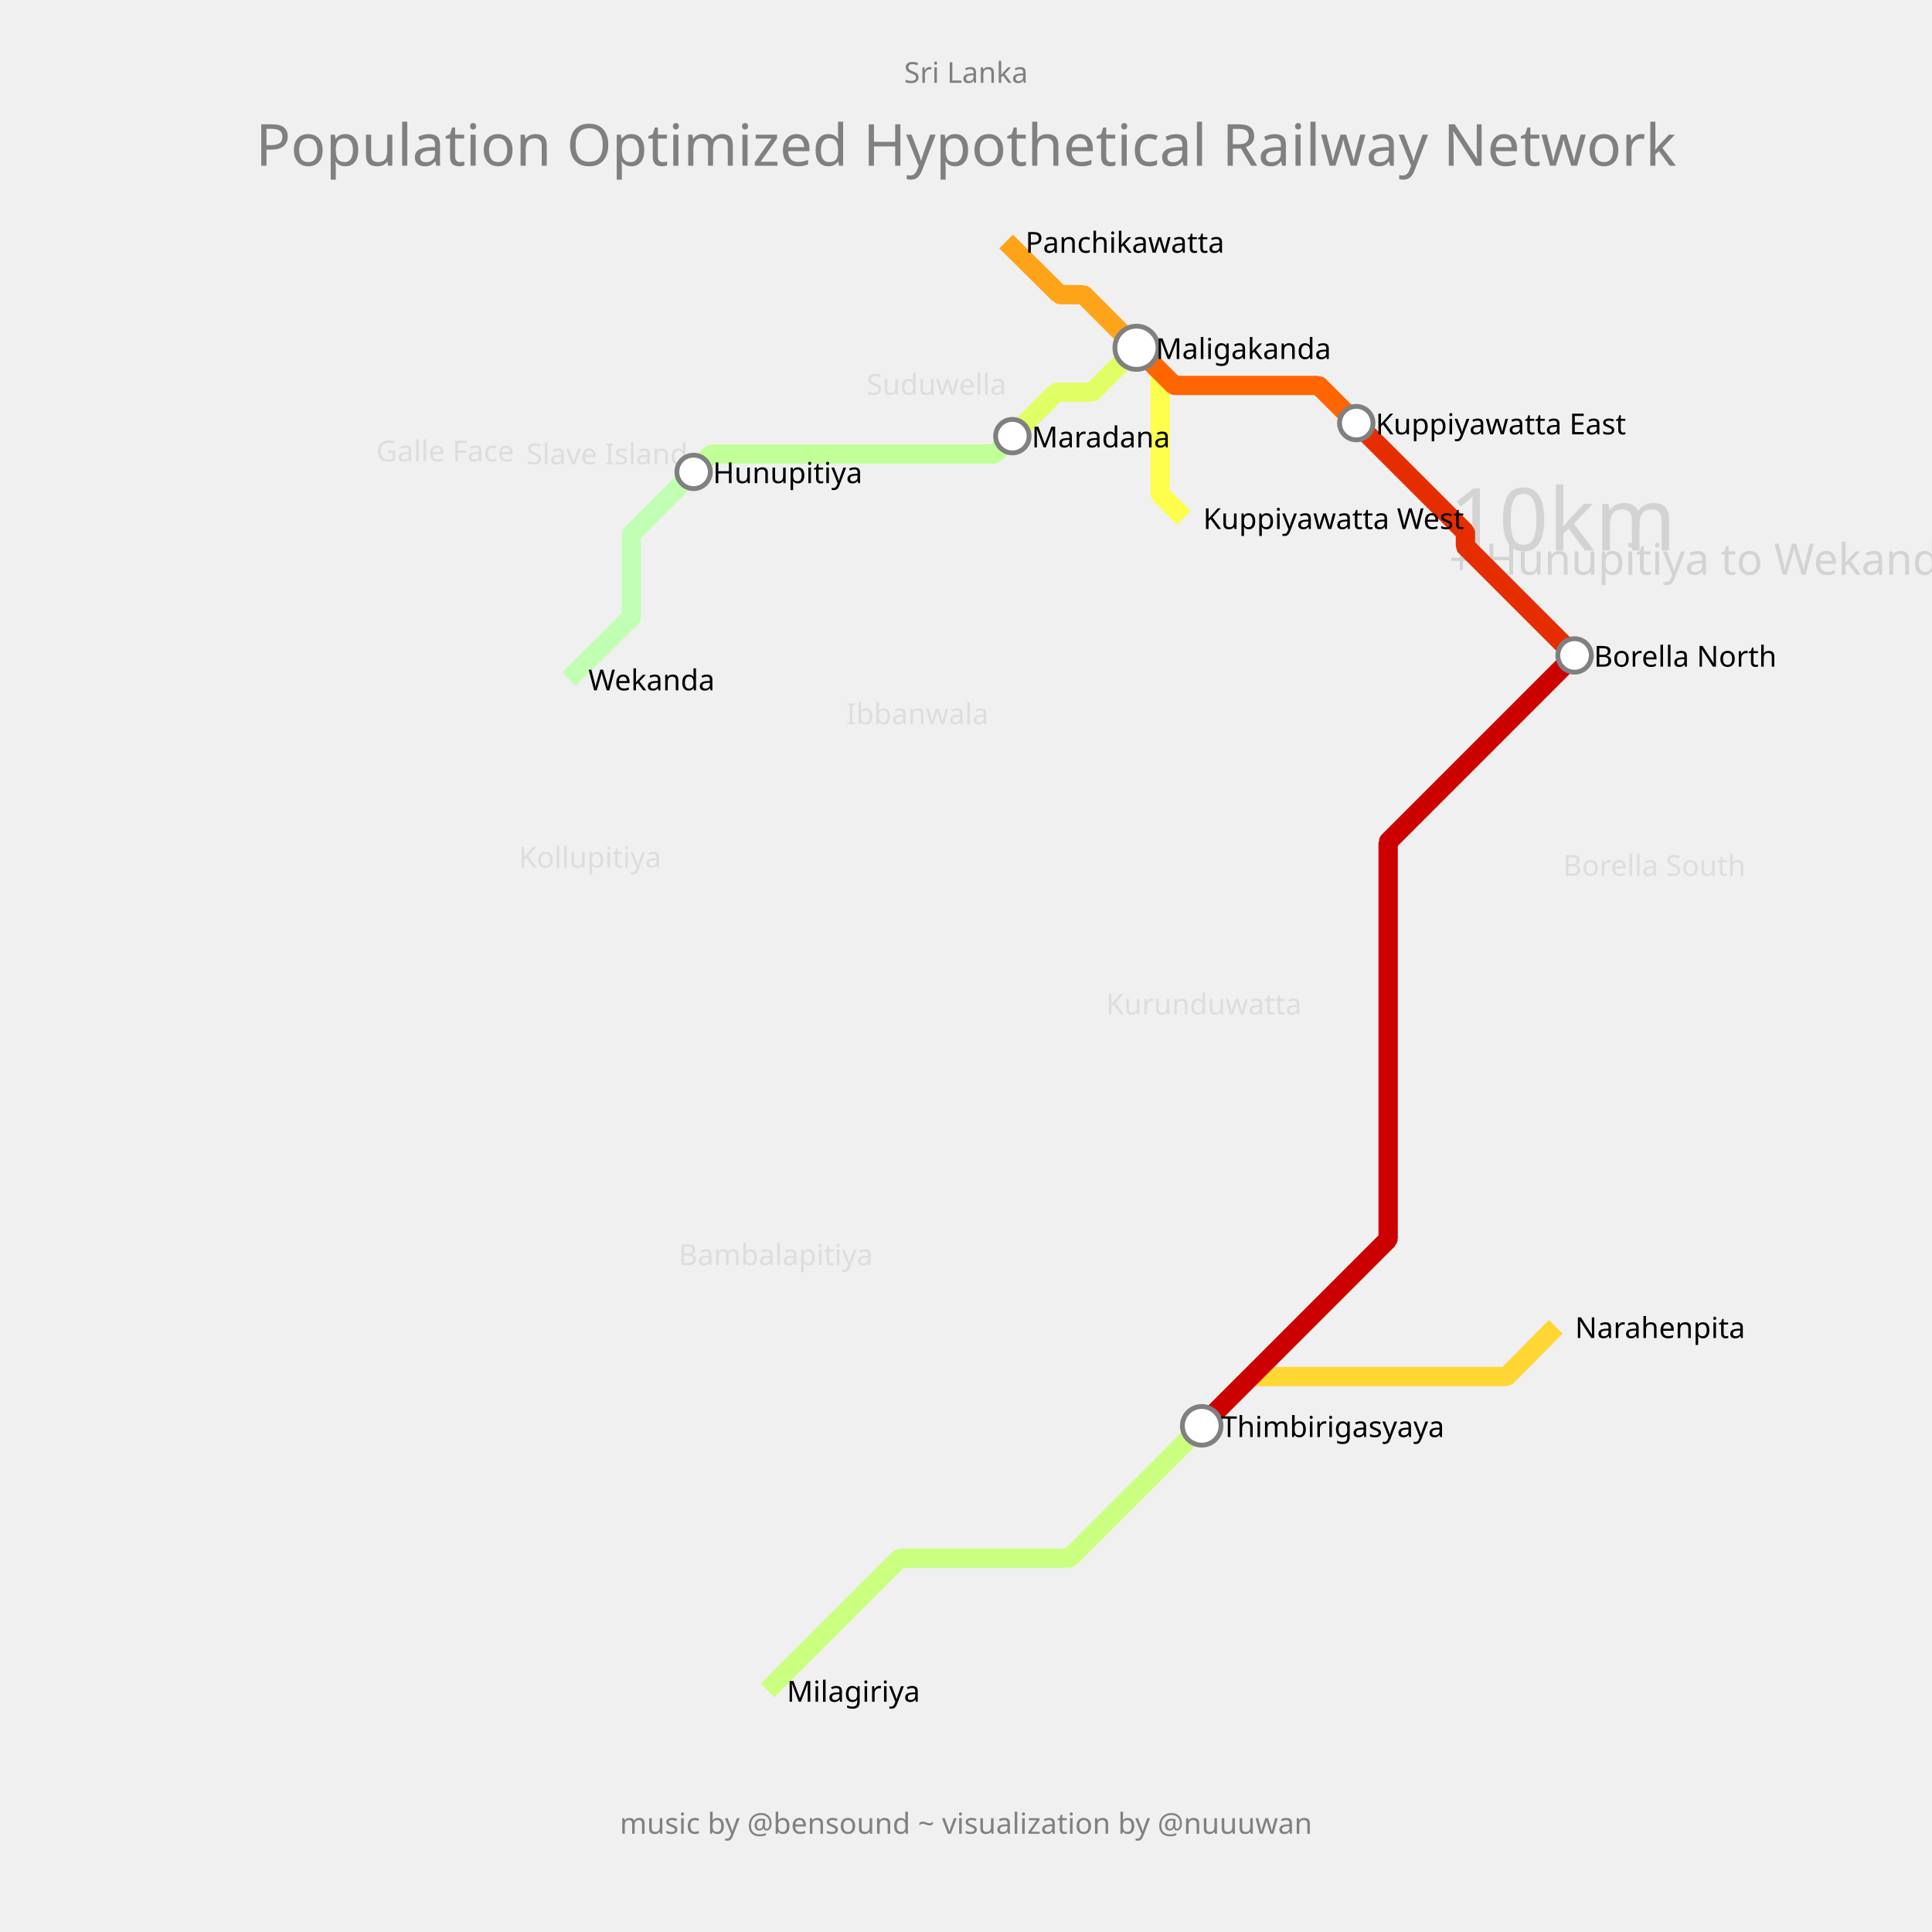
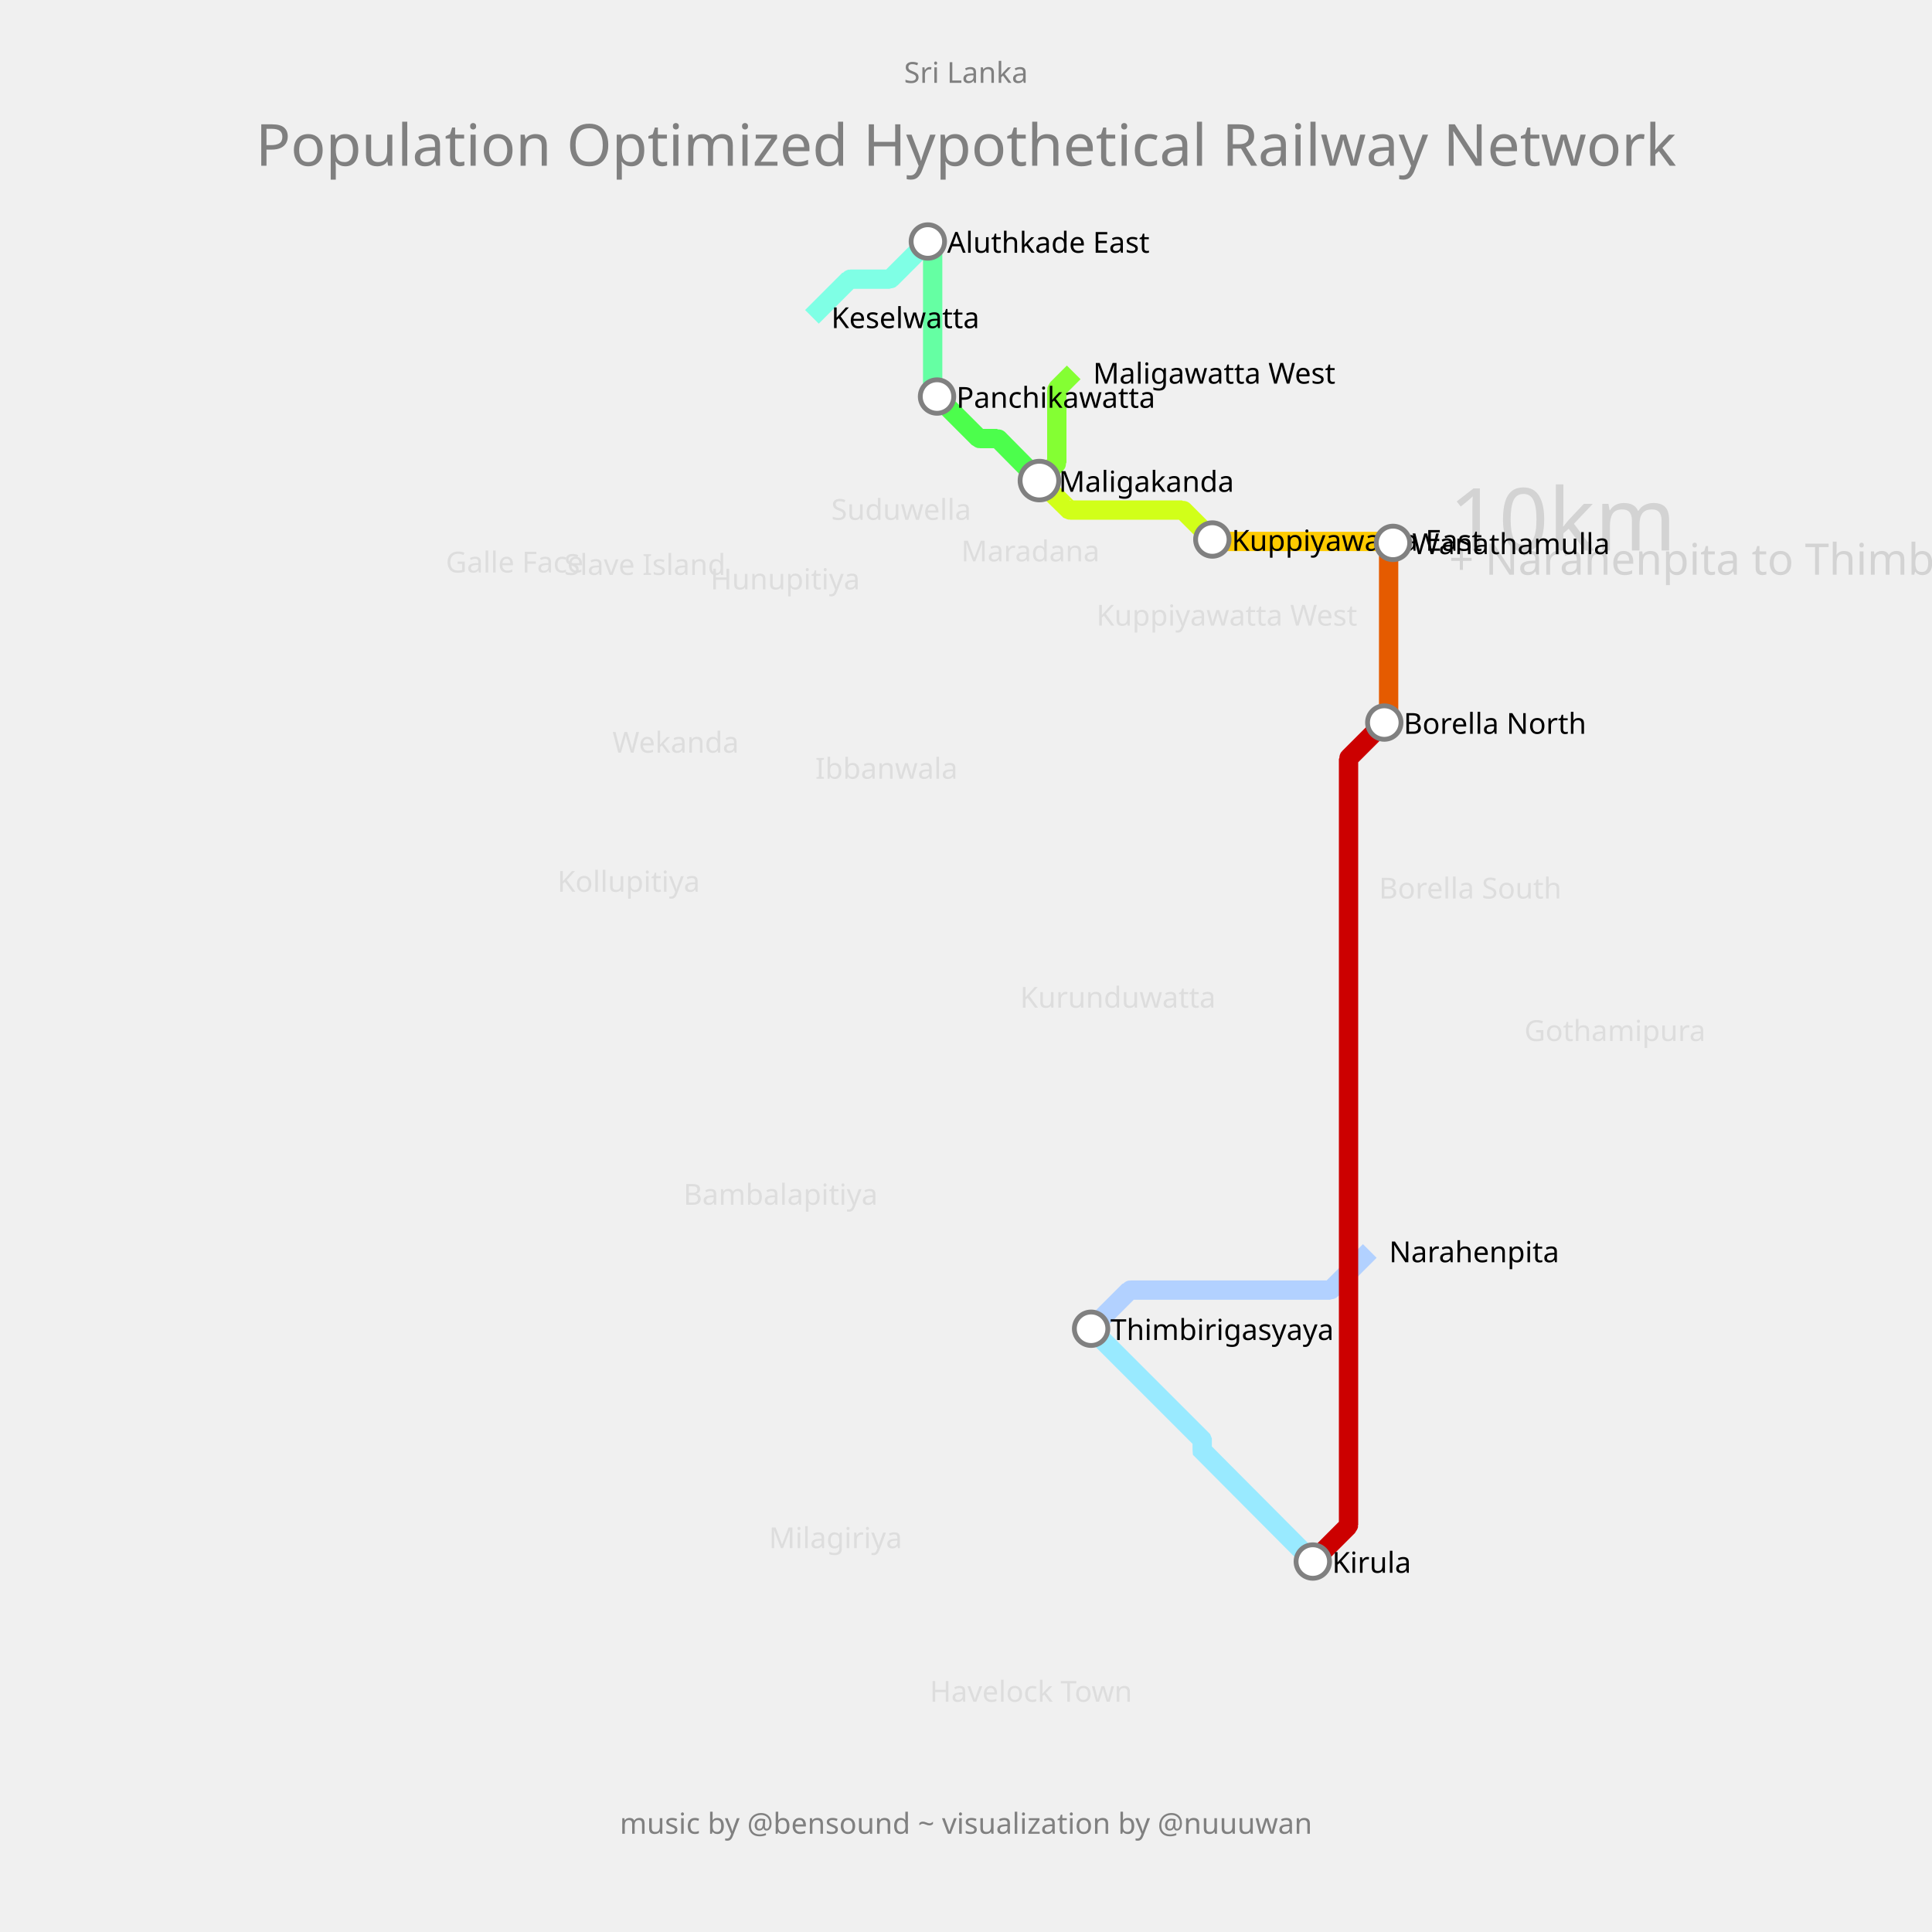
<svg xmlns="http://www.w3.org/2000/svg" width="4000" height="4000" padding="500">
  <text x="2000.0" y="125.0" fill="gray" stroke="none" font-size="60" font-family="p22" text-anchor="middle" dominant-baseline="hanging">Sri Lanka</text>
  <text x="2000.0" y="250.0" fill="gray" stroke="none" font-size="120" font-family="p22" text-anchor="middle" dominant-baseline="hanging">Population Optimized Hypothetical Railway Network</text>
  <text x="2000.0" y="3750.0" fill="gray" stroke="none" font-size="60" font-family="p22" text-anchor="middle" dominant-baseline="hanging">music by @bensound ~ visualization by @nuuuwan</text>
  <text x="3000.0" y="1000.0" fill="lightgrey" stroke="none" font-size="180" font-family="p22" text-anchor="start" dominant-baseline="hanging">10km</text>
-   <text x="3000.0" y="1120.0" fill="lightgrey" stroke="none" font-size="90.0" font-family="p22" text-anchor="start" dominant-baseline="hanging">+ Hunupitiya to Wekanda</text>
-   <path fill="none" stroke="#c1ffb2" stroke-width="40" stroke-opacity="1" d="M 1436.0,977.0 L 1308.061,1104.939 C 1308.057,1104.943 1307.0,1107.495 1307.0,1107.5 L 1307.0,1276.5 C 1307.0,1276.505 1305.939,1279.053 1305.935,1279.057 L 1178.0,1406.0" />
-   <path fill="none" stroke="#c1ff99" stroke-width="40" stroke-opacity="1" d="M 1436.0,977.0 L 1471.939,941.061 C 1471.943,941.057 1474.495,940.0 1474.5,940.0 L 2057.5,940.0 C 2057.505,940.0 2060.057,938.943 2060.061,938.939 L 2096.0,903.0" />
-   <path fill="none" stroke="#cbff7f" stroke-width="40" stroke-opacity="1" d="M 1589.0,3500.0 L 1861.939,3227.061 C 1861.943,3227.057 1864.495,3226.0 1864.5,3226.0 L 2212.5,3226.0 C 2212.505,3226.0 2215.057,3224.943 2215.061,3224.939 L 2488.0,2952.0" />
-   <path fill="none" stroke="#e0ff65" stroke-width="40" stroke-opacity="1" d="M 2353.0,720.0 L 2262.061,810.939 C 2262.057,810.943 2259.505,812.0 2259.5,812.0 L 2188.5,812.0 C 2188.495,812.0 2185.943,813.057 2185.939,813.061 L 2096.0,903.0" />
-   <path fill="none" stroke="#fefe4c" stroke-width="40" stroke-opacity="1" d="M 2451.0,1072.0 L 2403.061,1024.061 C 2403.057,1024.057 2402.0,1021.505 2402.0,1021.5 L 2402.0,770.5 C 2402.0,770.495 2400.943,767.943 2400.939,767.939 L 2353.0,720.0" />
-   <path fill="none" stroke="#ffd633" stroke-width="40" stroke-opacity="1" d="M 3221.0,2747.0 L 3120.055,2848.934 C 3120.052,2848.938 3117.505,2850.0 3117.5,2850.0 L 2591.5,2850.0 C 2591.495,2850.0 2588.943,2851.057 2588.939,2851.061 L 2488.0,2952.0" />
-   <path fill="none" stroke="#ffa319" stroke-width="40" stroke-opacity="1" d="M 2353.0,720.0 L 2244.061,611.061 C 2244.057,611.057 2241.505,610.0 2241.5,610.0 L 2195.5,610.0 C 2195.495,610.0 2192.938,608.948 2192.935,608.944 L 2083.0,500.0" />
-   <path fill="none" stroke="#ff6500" stroke-width="40" stroke-opacity="1" d="M 2808.0,876.0 L 2731.061,799.061 C 2731.057,799.057 2728.505,798.0 2728.5,798.0 L 2432.5,798.0 C 2432.495,798.0 2429.943,796.943 2429.939,796.939 L 2353.0,720.0" />
-   <path fill="none" stroke="#e52d00" stroke-width="40" stroke-opacity="1" d="M 3260.0,1357.0 L 3035.025,1132.025 C 3035.022,1132.022 3034.0,1129.555 3034.0,1129.55 L 3034.0,1103.378 C 3034.0,1103.373 3033.029,1101.029 3033.026,1101.026 L 2808.0,876.0" />
-   <path fill="none" stroke="#cc0000" stroke-width="40" stroke-opacity="1" d="M 3260.0,1357.0 L 2875.061,1741.939 C 2875.057,1741.943 2874.0,1744.495 2874.0,1744.5 L 2874.0,2564.5 C 2874.0,2564.505 2872.943,2567.057 2872.939,2567.061 L 2488.0,2952.0" />
+   <text x="3000.0" y="1120.0" fill="lightgrey" stroke="none" font-size="90.0" font-family="p22" text-anchor="start" dominant-baseline="hanging">+ Narahenpita to Thimbirigasyaya</text>
+   <path fill="none" stroke="#b2d1ff" stroke-width="40" stroke-opacity="1" d="M 2836.0,2590.0 L 2756.061,2669.939 C 2756.057,2669.943 2753.505,2671.0 2753.5,2671.0 L 2340.5,2671.0 C 2340.495,2671.0 2337.943,2672.057 2337.939,2672.061 L 2259.0,2751.0" />
+   <path fill="none" stroke="#99eaff" stroke-width="40" stroke-opacity="1" d="M 2718.0,3233.0 L 2489.776,3003.78 C 2489.774,3003.777 2489.0,3001.904 2489.0,3001.9 L 2489.0,2982.045 C 2489.0,2982.042 2488.264,2980.264 2488.261,2980.261 L 2259.0,2751.0" />
+   <path fill="none" stroke="#7fffe5" stroke-width="40" stroke-opacity="1" d="M 1921.0,500.0 L 1844.061,576.939 C 1844.057,576.943 1841.505,578.0 1841.5,578.0 L 1760.5,578.0 C 1760.495,578.0 1757.943,579.057 1757.939,579.061 L 1681.0,656.0" />
+   <path fill="none" stroke="#65ffa3" stroke-width="40" stroke-opacity="1" d="M 1921.0,500.0 L 1930.5,508.55 C 1930.502,508.551 1931.0,509.67 1931.0,509.673 L 1931.0,811.364 C 1931.0,811.366 1931.448,812.448 1931.45,812.45 L 1940.0,821.0" />
+   <path fill="none" stroke="#4cfe4c" stroke-width="40" stroke-opacity="1" d="M 2152.0,995.0 L 2067.055,909.067 C 2067.051,909.063 2064.505,908.0 2064.5,908.0 L 2028.5,908.0 C 2028.495,908.0 2025.943,906.943 2025.939,906.939 L 1940.0,821.0" />
+   <path fill="none" stroke="#84ff33" stroke-width="40" stroke-opacity="1" d="M 2152.0,995.0 L 2186.939,960.061 C 2186.943,960.057 2188.0,957.505 2188.0,957.5 L 2188.0,807.5 C 2188.0,807.495 2189.057,804.943 2189.061,804.939 L 2223.0,771.0" />
+   <path fill="none" stroke="#d1ff19" stroke-width="40" stroke-opacity="1" d="M 2510.0,1117.0 L 2450.061,1057.061 C 2450.057,1057.057 2447.505,1056.0 2447.5,1056.0 L 2215.5,1056.0 C 2215.495,1056.0 2212.934,1054.952 2212.931,1054.948 L 2152.0,995.0" />
+   <path fill="none" stroke="#ffcb00" stroke-width="40" stroke-opacity="1" d="M 2510.0,1117.0 L 2513.8,1120.8 C 2513.801,1120.801 2514.282,1121.0 2514.283,1121.0 L 2880.788,1121.0 C 2880.789,1121.0 2881.149,1121.149 2881.15,1121.15 L 2884.0,1124.0" />
+   <path fill="none" stroke="#e55b00" stroke-width="40" stroke-opacity="1" d="M 2866.0,1496.0 L 2874.55,1487.45 C 2874.552,1487.448 2875.0,1486.366 2875.0,1486.364 L 2875.0,1133.636 C 2875.0,1133.634 2875.448,1132.552 2875.45,1132.55 L 2884.0,1124.0" />
+   <path fill="none" stroke="#cc0000" stroke-width="40" stroke-opacity="1" d="M 2866.0,1496.0 L 2793.061,1568.939 C 2793.057,1568.943 2792.0,1571.495 2792.0,1571.5 L 2792.0,3157.5 C 2792.0,3157.505 2790.943,3160.057 2790.939,3160.061 L 2718.0,3233.0" />
  <g>
-     <text fill="#ddd" stroke="none" font-size="60" font-family="p22" font-weight="100" text-anchor="start" dominant-baseline="central" x="779" y="932">Galle Face</text>
+     <circle r="34.641" fill="white" stroke="gray" stroke-width="10.0" cx="1921" cy="500" />
+     <text fill="black" stroke="none" font-size="60" font-family="p22" font-weight="100" text-anchor="start" dominant-baseline="central" x="1961" y="500">Aluthkade East</text>
  </g>
  <g>
-     <text fill="#ddd" stroke="none" font-size="60" font-family="p22" font-weight="100" text-anchor="start" dominant-baseline="central" x="1090" y="938">Slave Island</text>
+     <text fill="#ddd" stroke="none" font-size="60" font-family="p22" font-weight="100" text-anchor="start" dominant-baseline="central" x="923" y="1162">Galle Face</text>
  </g>
  <g>
-     <circle r="34.641" fill="white" stroke="gray" stroke-width="10.0" cx="1436" cy="977" />
-     <text fill="black" stroke="none" font-size="60" font-family="p22" font-weight="100" text-anchor="start" dominant-baseline="central" x="1476" y="977">Hunupitiya</text>
+     <text fill="#ddd" stroke="none" font-size="60" font-family="p22" font-weight="100" text-anchor="start" dominant-baseline="central" x="1168" y="1167">Slave Island</text>
  </g>
  <g>
-     <text fill="#ddd" stroke="none" font-size="60" font-family="p22" font-weight="100" text-anchor="start" dominant-baseline="central" x="1794" y="794">Suduwella</text>
+     <text fill="#ddd" stroke="none" font-size="60" font-family="p22" font-weight="100" text-anchor="start" dominant-baseline="central" x="1471" y="1197">Hunupitiya</text>
  </g>
  <g>
-     <text fill="black" stroke="none" font-size="60" font-family="p22" font-weight="100" text-anchor="start" dominant-baseline="central" x="2123" y="500">Panchikawatta</text>
+     <text fill="#ddd" stroke="none" font-size="60" font-family="p22" font-weight="100" text-anchor="start" dominant-baseline="central" x="1721" y="1053">Suduwella</text>
  </g>
  <g>
-     <circle r="44.721" fill="white" stroke="gray" stroke-width="10.0" cx="2353" cy="720" />
-     <text fill="black" stroke="none" font-size="60" font-family="p22" font-weight="100" text-anchor="start" dominant-baseline="central" x="2393" y="720">Maligakanda</text>
+     <text fill="black" stroke="none" font-size="60" font-family="p22" font-weight="100" text-anchor="start" dominant-baseline="central" x="1721" y="656">Keselwatta</text>
  </g>
  <g>
-     <circle r="34.641" fill="white" stroke="gray" stroke-width="10.0" cx="2096" cy="903" />
-     <text fill="black" stroke="none" font-size="60" font-family="p22" font-weight="100" text-anchor="start" dominant-baseline="central" x="2136" y="903">Maradana</text>
+     <circle r="34.641" fill="white" stroke="gray" stroke-width="10.0" cx="1940" cy="821" />
+     <text fill="black" stroke="none" font-size="60" font-family="p22" font-weight="100" text-anchor="start" dominant-baseline="central" x="1980" y="821">Panchikawatta</text>
  </g>
  <g>
-     <text fill="#ddd" stroke="none" font-size="60" font-family="p22" font-weight="100" text-anchor="start" dominant-baseline="central" x="1752" y="1476">Ibbanwala</text>
+     <text fill="black" stroke="none" font-size="60" font-family="p22" font-weight="100" text-anchor="start" dominant-baseline="central" x="2263" y="771">Maligawatta West</text>
  </g>
  <g>
-     <text fill="black" stroke="none" font-size="60" font-family="p22" font-weight="100" text-anchor="start" dominant-baseline="central" x="1218" y="1406">Wekanda</text>
+     <circle r="40.0" fill="white" stroke="gray" stroke-width="10.0" cx="2152" cy="995" />
+     <text fill="black" stroke="none" font-size="60" font-family="p22" font-weight="100" text-anchor="start" dominant-baseline="central" x="2192" y="995">Maligakanda</text>
  </g>
  <g>
-     <text fill="#ddd" stroke="none" font-size="60" font-family="p22" font-weight="100" text-anchor="start" dominant-baseline="central" x="1074" y="1773">Kollupitiya</text>
+     <text fill="#ddd" stroke="none" font-size="60" font-family="p22" font-weight="100" text-anchor="start" dominant-baseline="central" x="1990" y="1139">Maradana</text>
  </g>
  <g>
-     <text fill="#ddd" stroke="none" font-size="60" font-family="p22" font-weight="100" text-anchor="start" dominant-baseline="central" x="1405" y="2596">Bambalapitiya</text>
+     <text fill="#ddd" stroke="none" font-size="60" font-family="p22" font-weight="100" text-anchor="start" dominant-baseline="central" x="1688" y="1589">Ibbanwala</text>
  </g>
  <g>
-     <text fill="#ddd" stroke="none" font-size="60" font-family="p22" font-weight="100" text-anchor="start" dominant-baseline="central" x="2290" y="2077">Kurunduwatta</text>
+     <text fill="#ddd" stroke="none" font-size="60" font-family="p22" font-weight="100" text-anchor="start" dominant-baseline="central" x="1268" y="1535">Wekanda</text>
  </g>
  <g>
-     <text fill="black" stroke="none" font-size="60" font-family="p22" font-weight="100" text-anchor="start" dominant-baseline="central" x="2491" y="1072">Kuppiyawatta West</text>
+     <text fill="#ddd" stroke="none" font-size="60" font-family="p22" font-weight="100" text-anchor="start" dominant-baseline="central" x="1154" y="1823">Kollupitiya</text>
  </g>
  <g>
-     <circle r="34.641" fill="white" stroke="gray" stroke-width="10.0" cx="2808" cy="876" />
-     <text fill="black" stroke="none" font-size="60" font-family="p22" font-weight="100" text-anchor="start" dominant-baseline="central" x="2848" y="876">Kuppiyawatta East</text>
+     <text fill="#ddd" stroke="none" font-size="60" font-family="p22" font-weight="100" text-anchor="start" dominant-baseline="central" x="1415" y="2471">Bambalapitiya</text>
  </g>
  <g>
-     <circle r="34.641" fill="white" stroke="gray" stroke-width="10.0" cx="3260" cy="1357" />
-     <text fill="black" stroke="none" font-size="60" font-family="p22" font-weight="100" text-anchor="start" dominant-baseline="central" x="3300" y="1357">Borella North</text>
+     <text fill="#ddd" stroke="none" font-size="60" font-family="p22" font-weight="100" text-anchor="start" dominant-baseline="central" x="2112" y="2063">Kurunduwatta</text>
  </g>
  <g>
-     <text fill="#ddd" stroke="none" font-size="60" font-family="p22" font-weight="100" text-anchor="start" dominant-baseline="central" x="3236" y="1790">Borella South</text>
+     <text fill="#ddd" stroke="none" font-size="60" font-family="p22" font-weight="100" text-anchor="start" dominant-baseline="central" x="2270" y="1272">Kuppiyawatta West</text>
  </g>
  <g>
-     <text fill="black" stroke="none" font-size="60" font-family="p22" font-weight="100" text-anchor="start" dominant-baseline="central" x="3261" y="2747">Narahenpita</text>
+     <circle r="34.641" fill="white" stroke="gray" stroke-width="10.0" cx="2510" cy="1117" />
+     <text fill="black" stroke="none" font-size="60" font-family="p22" font-weight="100" text-anchor="start" dominant-baseline="central" x="2550" y="1117">Kuppiyawatta East</text>
  </g>
  <g>
-     <circle r="40.0" fill="white" stroke="gray" stroke-width="10.0" cx="2488" cy="2952" />
-     <text fill="black" stroke="none" font-size="60" font-family="p22" font-weight="100" text-anchor="start" dominant-baseline="central" x="2528" y="2952">Thimbirigasyaya</text>
+     <circle r="34.641" fill="white" stroke="gray" stroke-width="10.0" cx="2884" cy="1124" />
+     <text fill="black" stroke="none" font-size="60" font-family="p22" font-weight="100" text-anchor="start" dominant-baseline="central" x="2924" y="1124">Wanathamulla</text>
  </g>
  <g>
-     <text fill="black" stroke="none" font-size="60" font-family="p22" font-weight="100" text-anchor="start" dominant-baseline="central" x="1629" y="3500">Milagiriya</text>
+     <circle r="34.641" fill="white" stroke="gray" stroke-width="10.0" cx="2866" cy="1496" />
+     <text fill="black" stroke="none" font-size="60" font-family="p22" font-weight="100" text-anchor="start" dominant-baseline="central" x="2906" y="1496">Borella North</text>
+   </g>
+   <g>
+     <text fill="#ddd" stroke="none" font-size="60" font-family="p22" font-weight="100" text-anchor="start" dominant-baseline="central" x="2855" y="1837">Borella South</text>
+   </g>
+   <g>
+     <text fill="#ddd" stroke="none" font-size="60" font-family="p22" font-weight="100" text-anchor="start" dominant-baseline="central" x="3156" y="2132">Gothamipura</text>
+   </g>
+   <g>
+     <text fill="black" stroke="none" font-size="60" font-family="p22" font-weight="100" text-anchor="start" dominant-baseline="central" x="2876" y="2590">Narahenpita</text>
+   </g>
+   <g>
+     <circle r="34.641" fill="white" stroke="gray" stroke-width="10.0" cx="2259" cy="2751" />
+     <text fill="black" stroke="none" font-size="60" font-family="p22" font-weight="100" text-anchor="start" dominant-baseline="central" x="2299" y="2751">Thimbirigasyaya</text>
+   </g>
+   <g>
+     <text fill="#ddd" stroke="none" font-size="60" font-family="p22" font-weight="100" text-anchor="start" dominant-baseline="central" x="1592" y="3182">Milagiriya</text>
+   </g>
+   <g>
+     <text fill="#ddd" stroke="none" font-size="60" font-family="p22" font-weight="100" text-anchor="start" dominant-baseline="central" x="1925" y="3500">Havelock Town</text>
+   </g>
+   <g>
+     <circle r="34.641" fill="white" stroke="gray" stroke-width="10.0" cx="2718" cy="3233" />
+     <text fill="black" stroke="none" font-size="60" font-family="p22" font-weight="100" text-anchor="start" dominant-baseline="central" x="2758" y="3233">Kirula</text>
  </g>
</svg>
